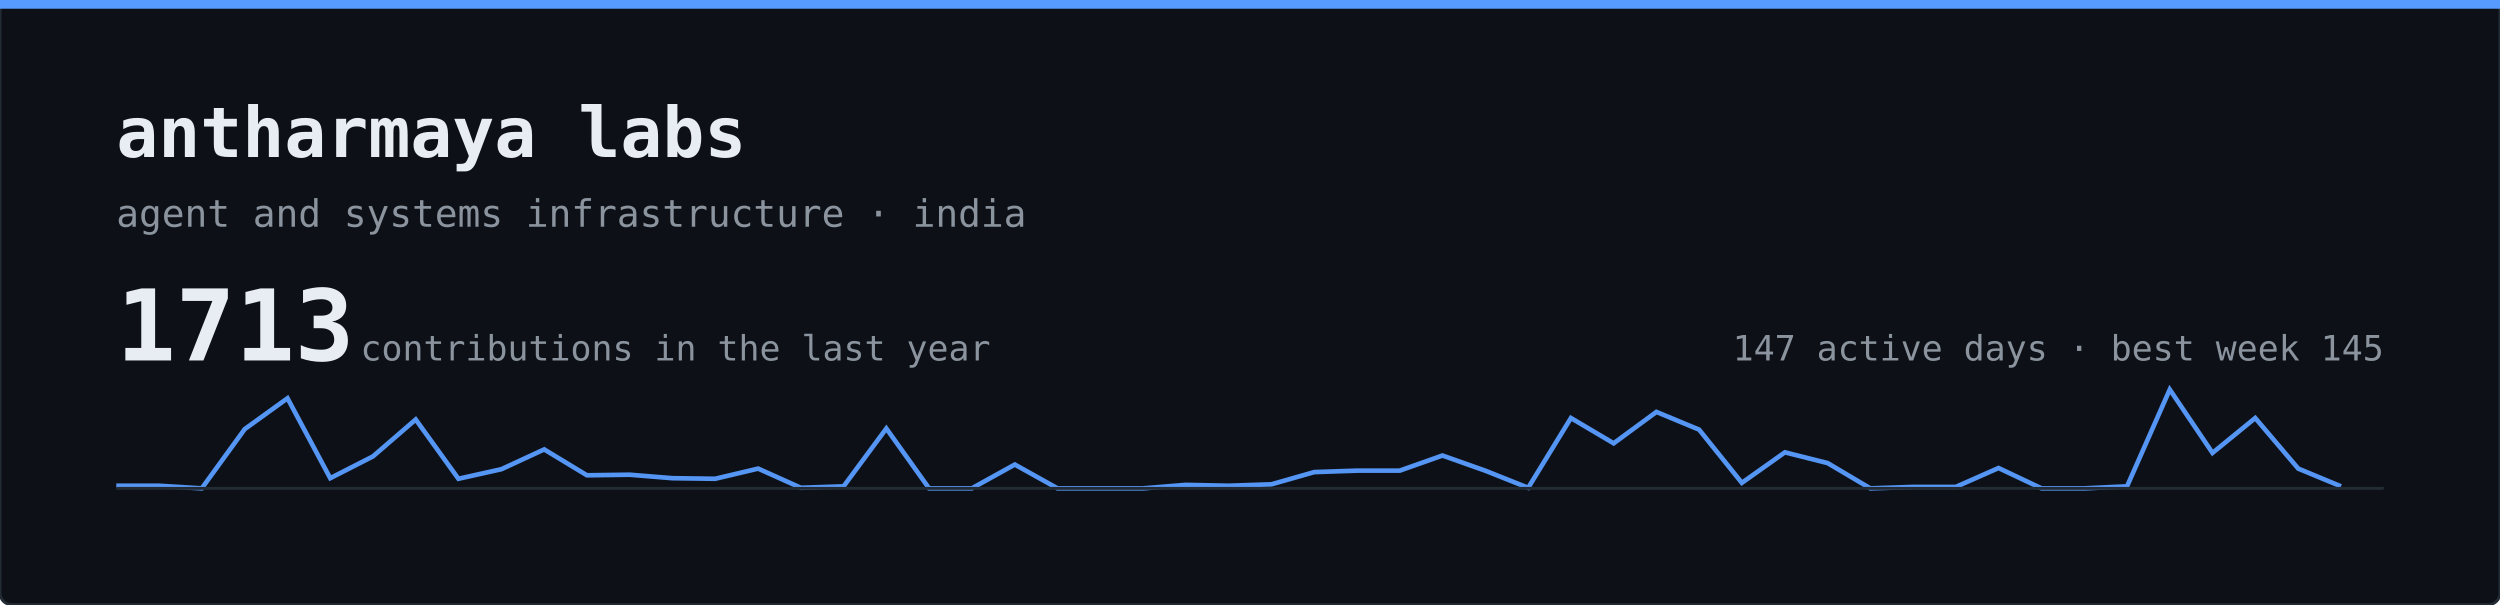
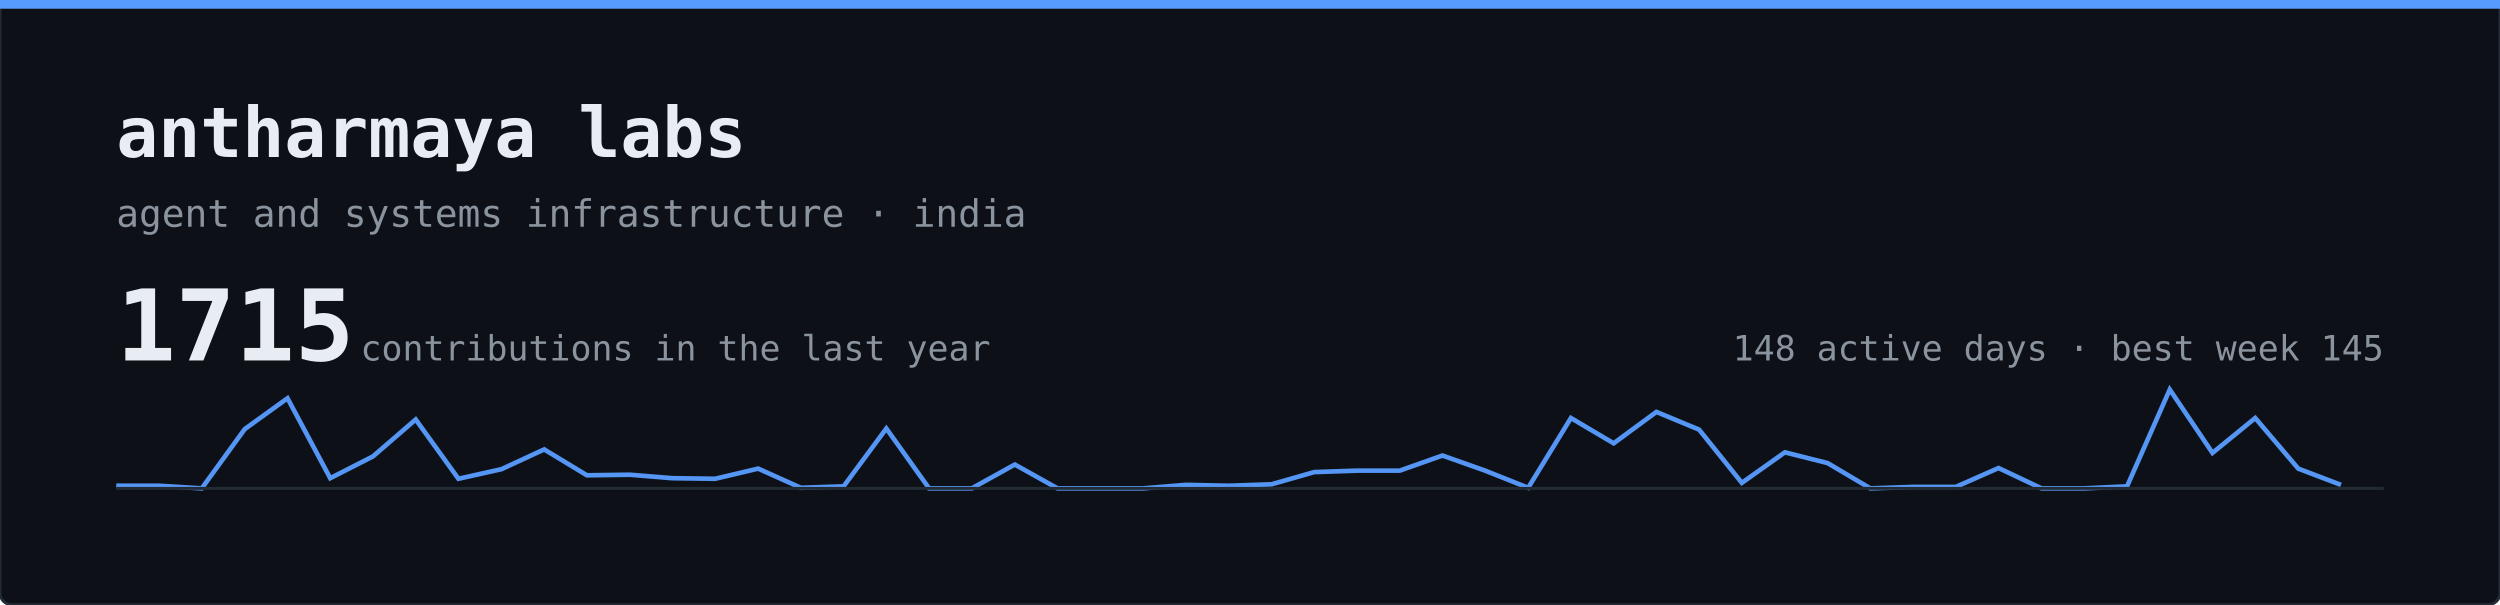
- <svg xmlns="http://www.w3.org/2000/svg" width="860" height="208" viewBox="0 0 860 208" role="img" aria-label="antharmaya labs. 1713 contributions in the last year.">
+ <svg xmlns="http://www.w3.org/2000/svg" width="860" height="208" viewBox="0 0 860 208" role="img" aria-label="antharmaya labs. 1715 contributions in the last year.">
  <rect width="860" height="208" rx="4" fill="#0d1117" stroke="#232b34" stroke-width="1" />
  <rect width="860" height="3" fill="#589bff" />
  <text x="40" y="54" font-family="ui-monospace,SFMono-Regular,'SF Mono','JetBrains Mono',Menlo,Consolas,'DejaVu Sans Mono',monospace" font-size="24" font-weight="700" fill="#e8edf3">antharmaya labs</text>
  <text x="40" y="78" font-family="ui-monospace,SFMono-Regular,'SF Mono','JetBrains Mono',Menlo,Consolas,'DejaVu Sans Mono',monospace" font-size="13" fill="#8b949e">agent and systems infrastructure · india</text>
-   <text x="40" y="124" font-family="ui-monospace,SFMono-Regular,'SF Mono','JetBrains Mono',Menlo,Consolas,'DejaVu Sans Mono',monospace" font-size="34" font-weight="700" fill="#e8edf3">1713</text>
+   <text x="40" y="124" font-family="ui-monospace,SFMono-Regular,'SF Mono','JetBrains Mono',Menlo,Consolas,'DejaVu Sans Mono',monospace" font-size="34" font-weight="700" fill="#e8edf3">1715</text>
  <text x="124" y="124" font-family="ui-monospace,SFMono-Regular,'SF Mono','JetBrains Mono',Menlo,Consolas,'DejaVu Sans Mono',monospace" font-size="12" fill="#8b949e">contributions in the last year</text>
-   <text x="820" y="124" font-family="ui-monospace,SFMono-Regular,'SF Mono','JetBrains Mono',Menlo,Consolas,'DejaVu Sans Mono',monospace" font-size="12" fill="#8b949e" text-anchor="end">147 active days  ·  best week 145</text>
-   <polyline points="40.0,167.1 54.7,167.1 69.4,168.0 84.2,147.6 98.9,137.0 113.6,164.5 128.3,157.0 143.0,144.3 157.7,164.7 172.5,161.4 187.2,154.6 201.9,163.5 216.6,163.3 231.3,164.5 246.0,164.7 260.8,161.2 275.5,167.8 290.2,167.3 304.9,147.4 319.6,168.0 334.3,168.0 349.1,159.8 363.8,168.0 378.5,168.0 393.2,168.0 407.9,166.8 422.6,167.1 437.4,166.6 452.1,162.4 466.8,161.9 481.5,161.9 496.2,156.7 510.9,161.9 525.7,167.8 540.4,143.8 555.1,152.5 569.8,141.7 584.5,147.8 599.2,166.1 614.0,155.6 628.7,159.3 643.4,168.0 658.1,167.5 672.8,167.5 687.5,161.0 702.3,168.0 717.0,168.0 731.7,167.3 746.4,134.0 761.1,155.8 775.8,143.8 790.6,161.2 805.3,167.3" fill="none" stroke="#589bff" stroke-width="1.6" opacity="0.95" />
+   <text x="820" y="124" font-family="ui-monospace,SFMono-Regular,'SF Mono','JetBrains Mono',Menlo,Consolas,'DejaVu Sans Mono',monospace" font-size="12" fill="#8b949e" text-anchor="end">148 active days  ·  best week 145</text>
+   <polyline points="40.0,167.1 54.7,167.1 69.4,168.0 84.2,147.6 98.9,137.0 113.6,164.5 128.3,157.0 143.0,144.3 157.7,164.7 172.5,161.4 187.2,154.6 201.9,163.5 216.6,163.3 231.3,164.5 246.0,164.7 260.8,161.2 275.5,167.8 290.2,167.3 304.9,147.4 319.6,168.0 334.3,168.0 349.1,159.8 363.8,168.0 378.5,168.0 393.2,168.0 407.9,166.8 422.6,167.1 437.4,166.6 452.1,162.4 466.8,161.9 481.5,161.9 496.2,156.7 510.9,161.9 525.7,167.8 540.4,143.8 555.1,152.5 569.8,141.7 584.5,147.8 599.2,166.1 614.0,155.6 628.7,159.3 643.4,168.0 658.1,167.5 672.8,167.5 687.5,161.0 702.3,168.0 717.0,168.0 731.7,167.3 746.4,134.0 761.1,155.8 775.8,143.8 790.6,161.2 805.3,166.8" fill="none" stroke="#589bff" stroke-width="1.6" opacity="0.95" />
  <line x1="40" y1="168" x2="820" y2="168" stroke="#232b34" stroke-width="1" />
</svg>
